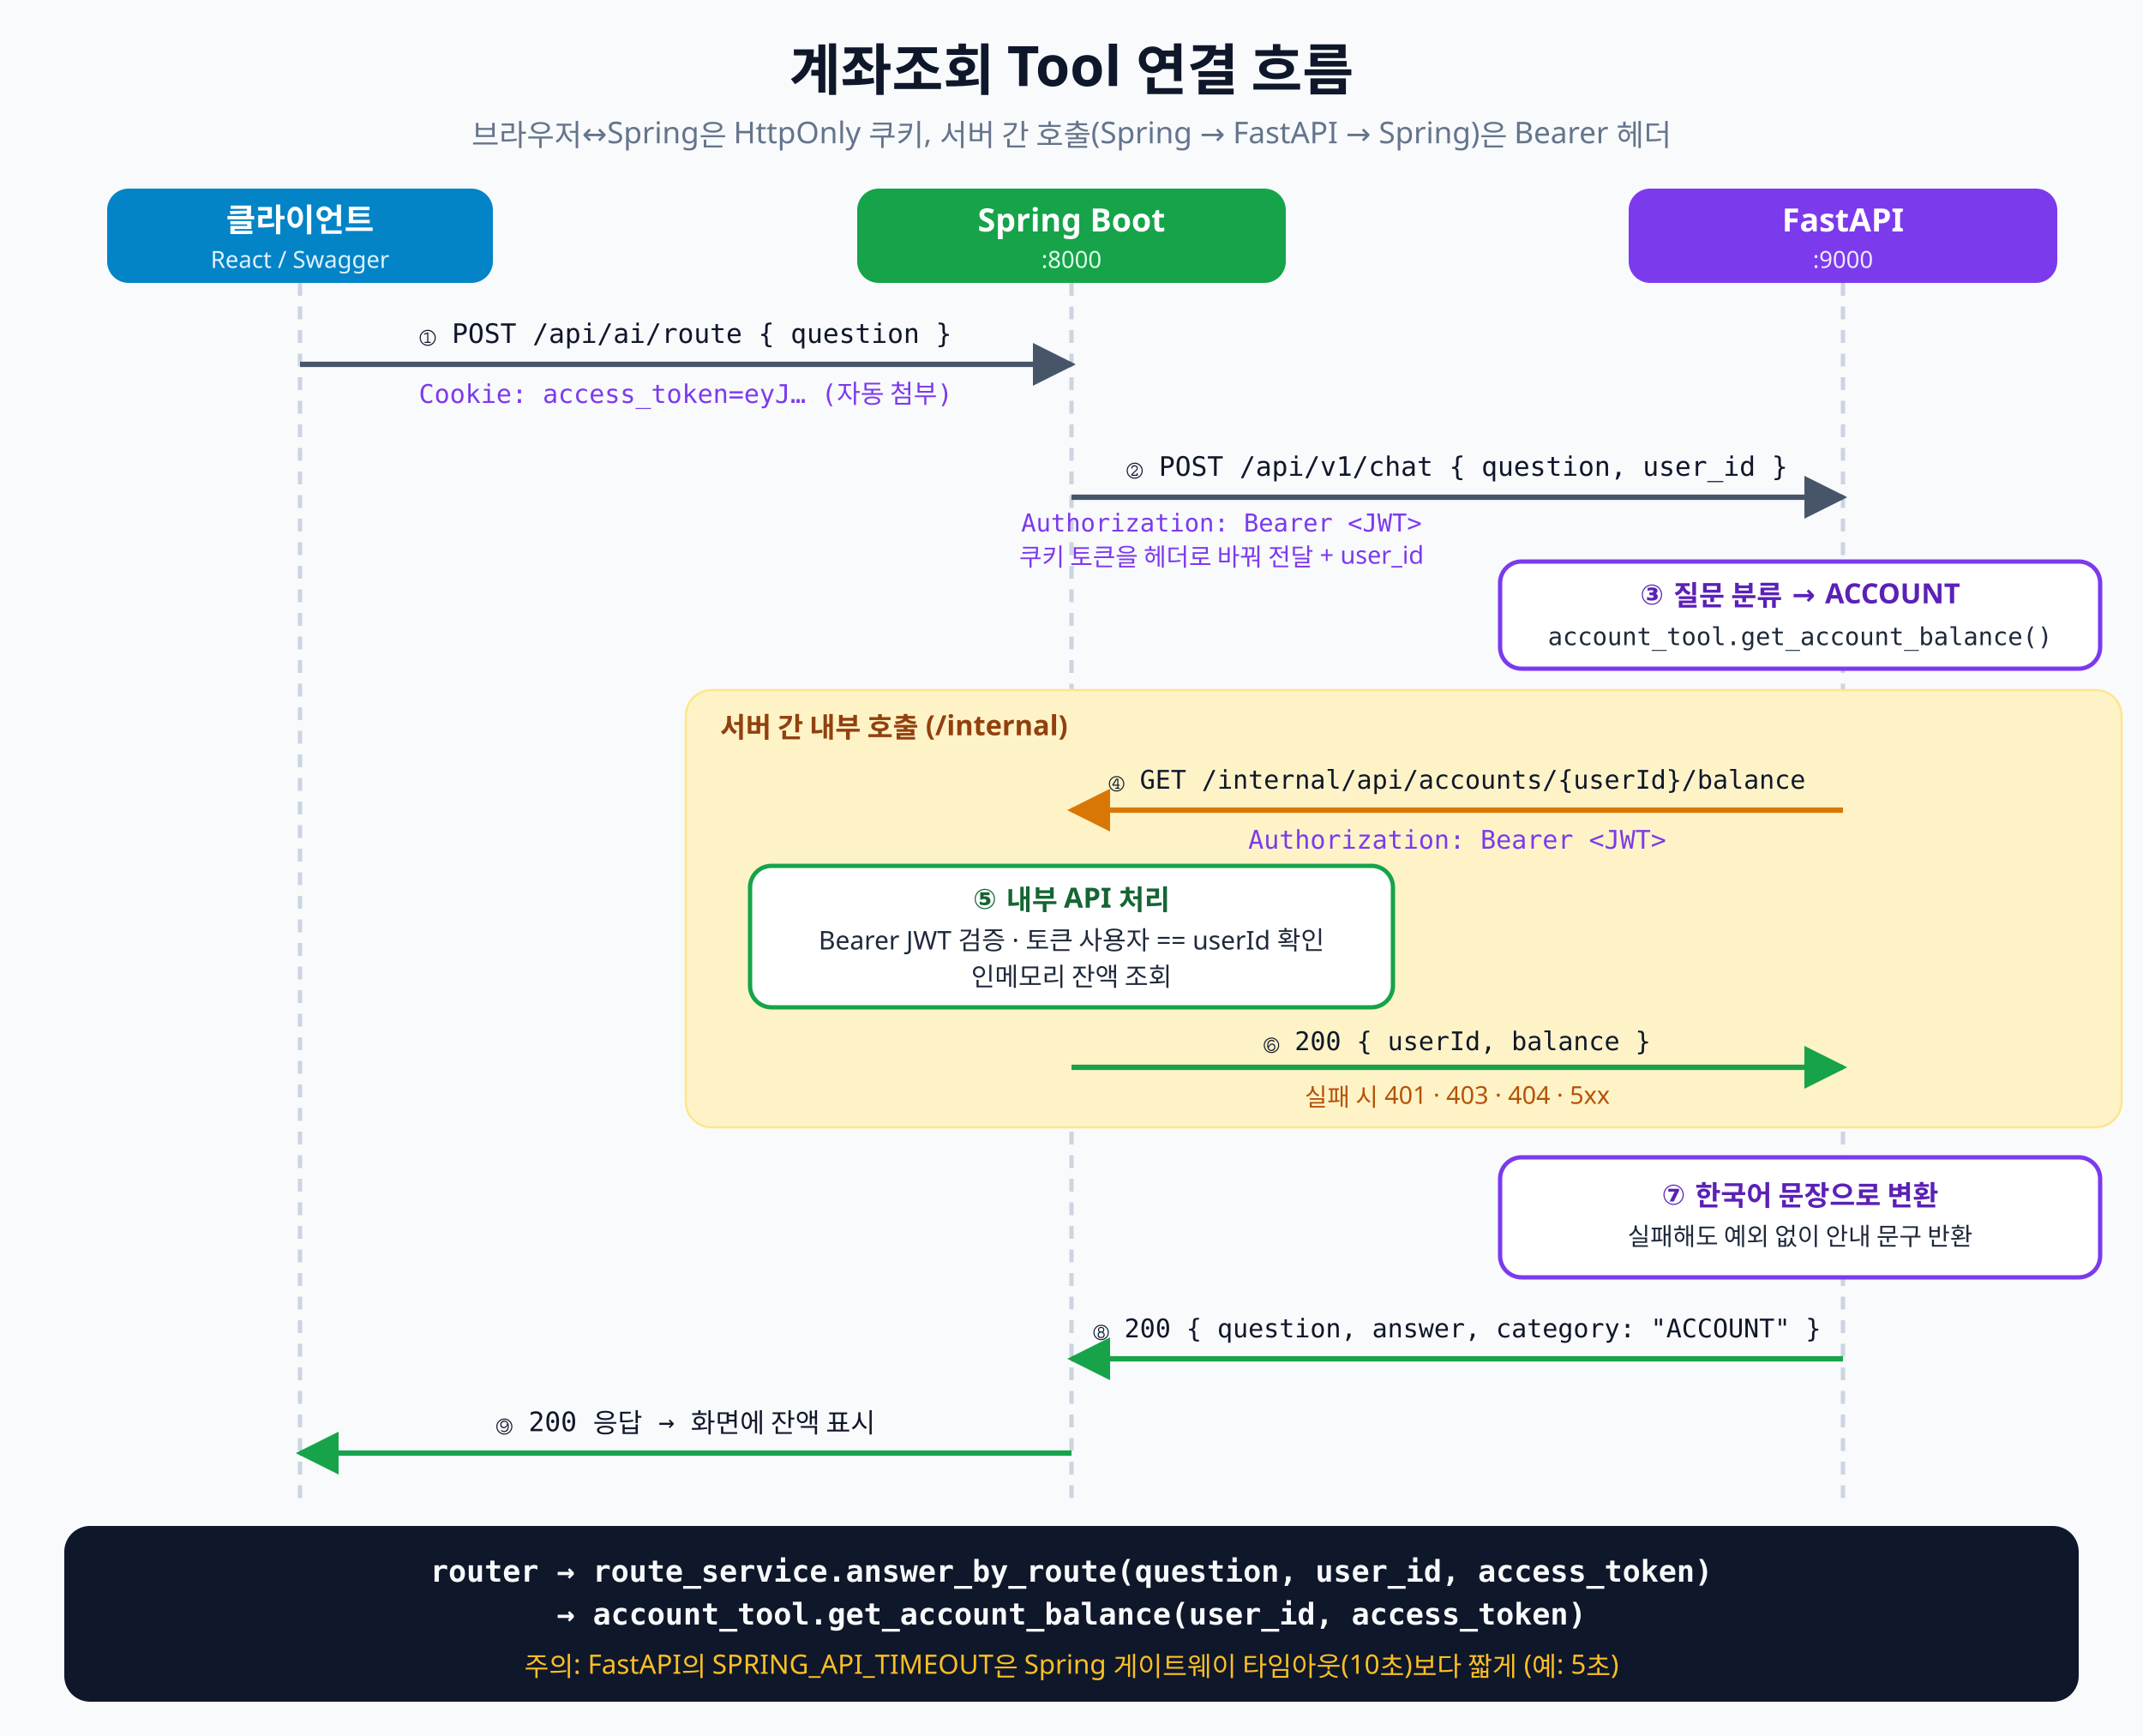
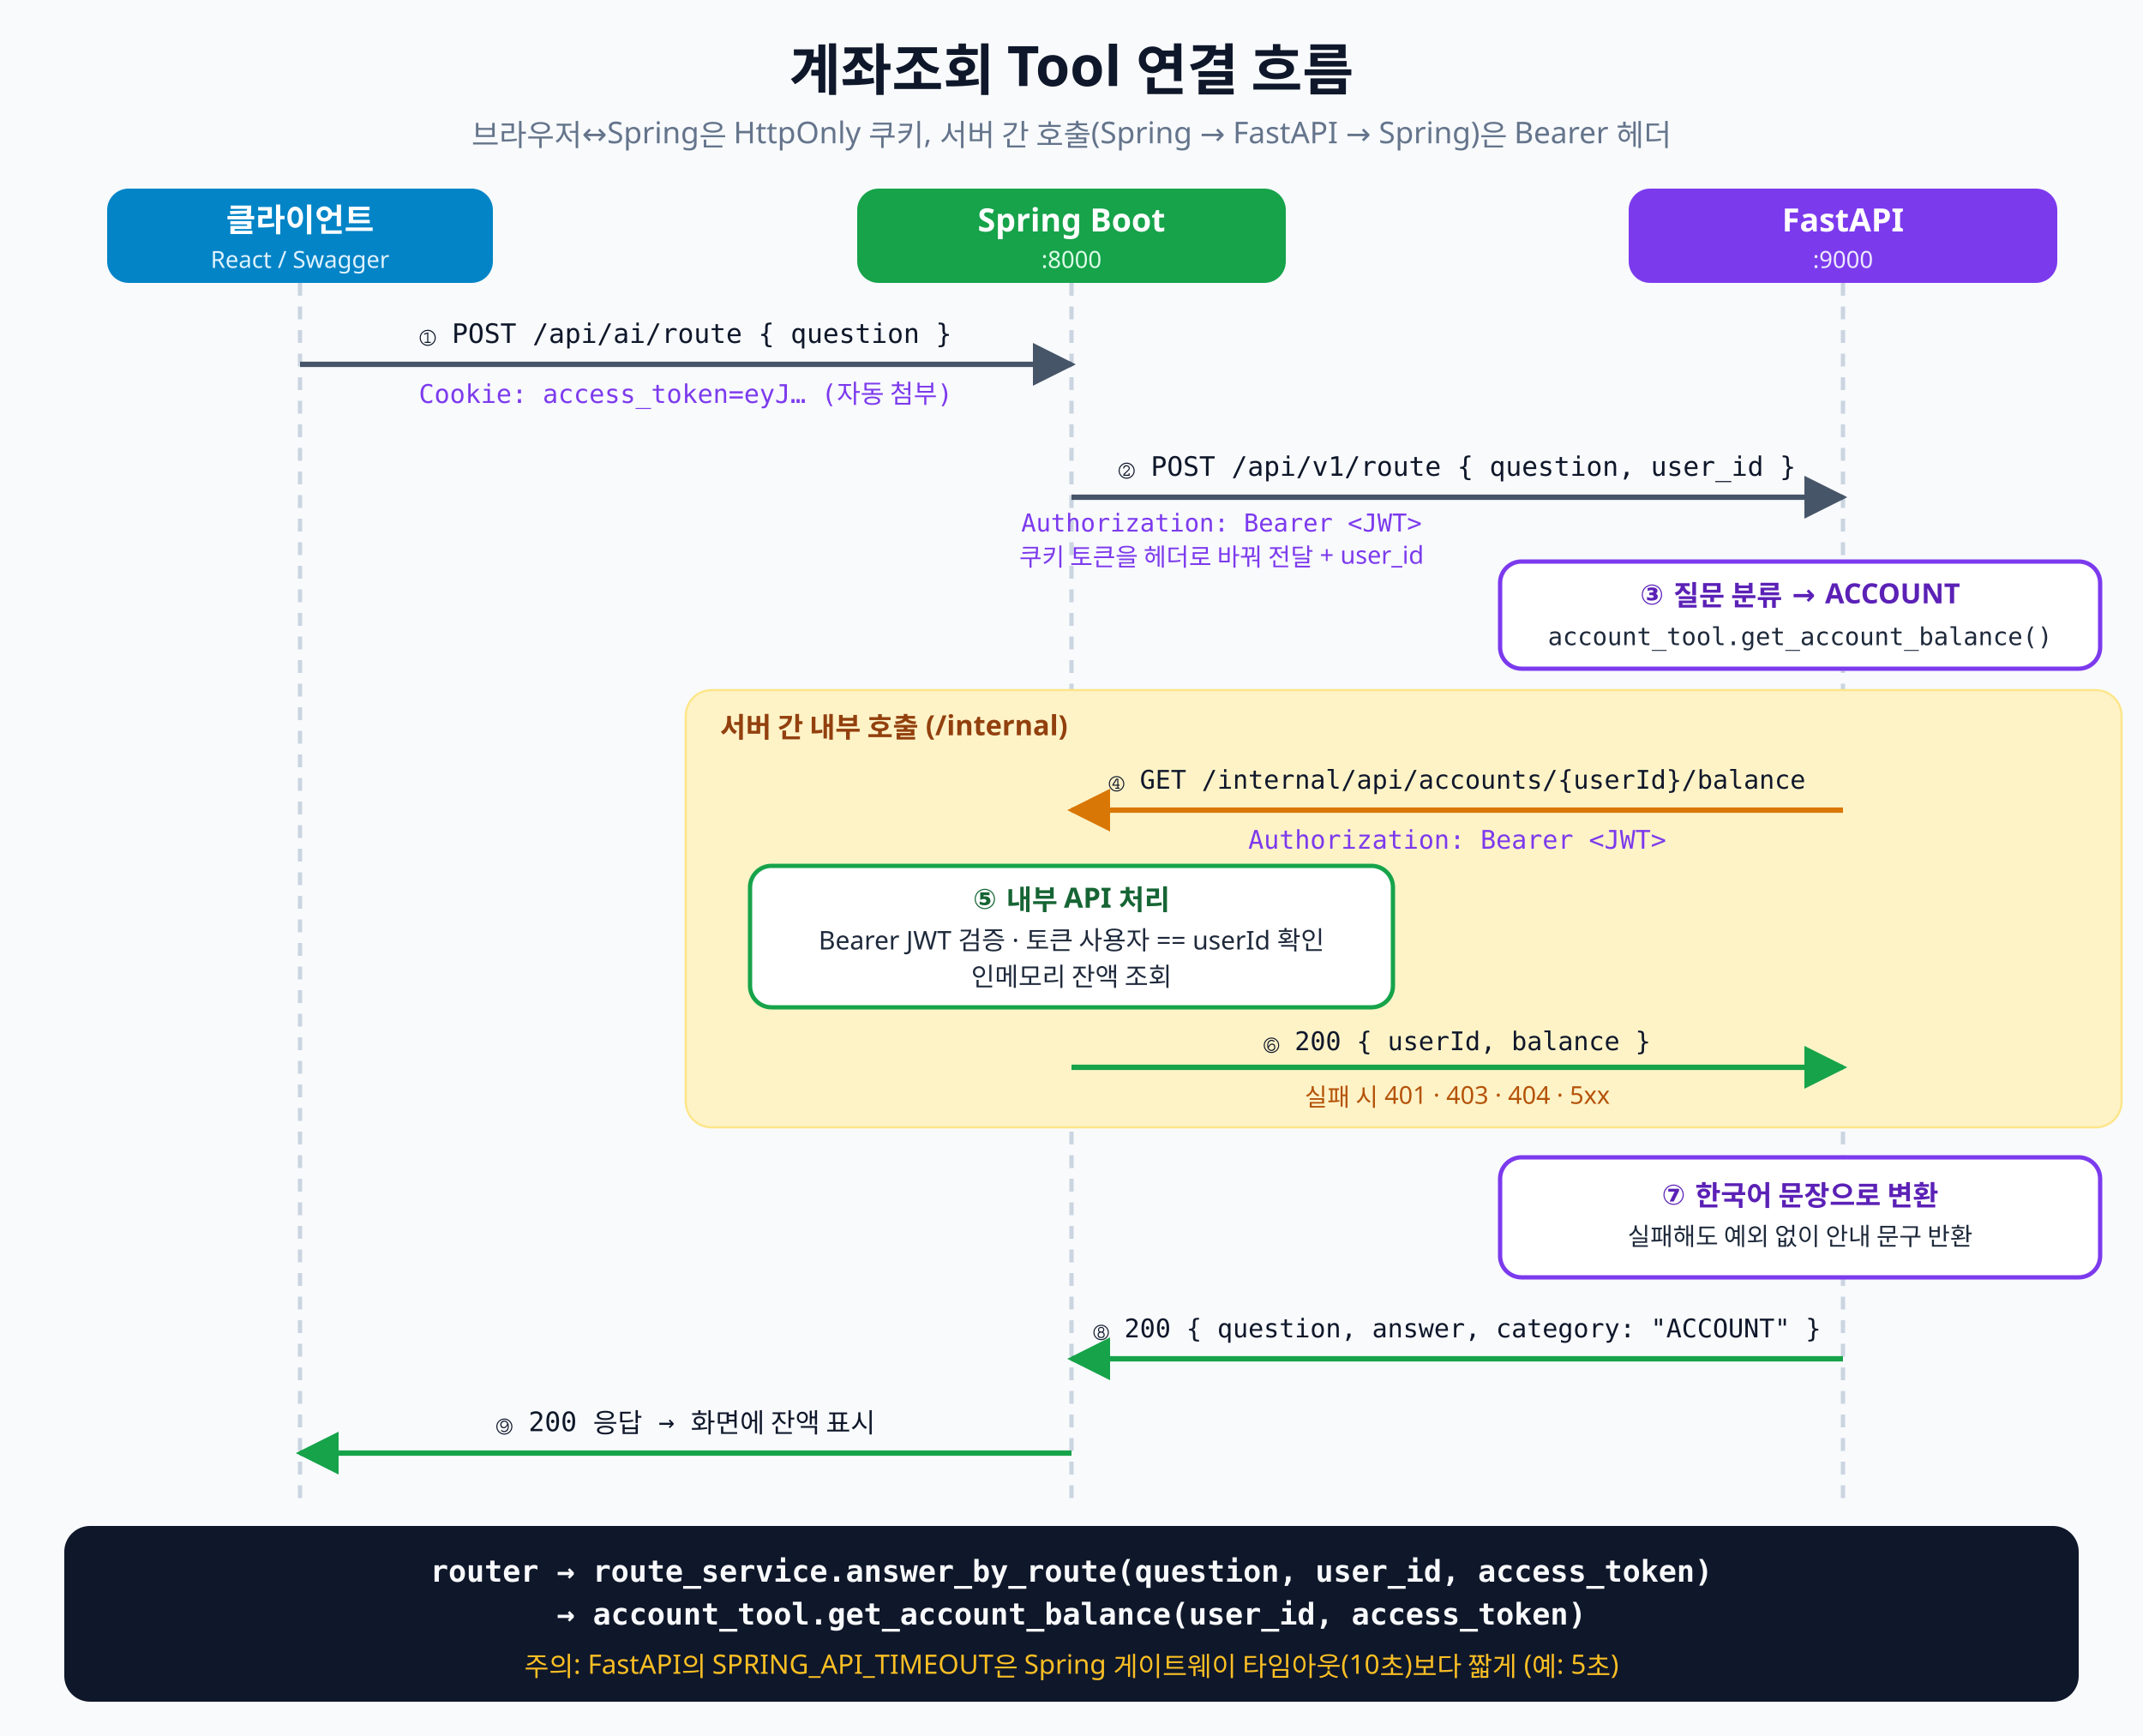
<svg xmlns="http://www.w3.org/2000/svg" width="1000" height="810" viewBox="0 0 1000 810" font-family="'Malgun Gothic','Noto Sans KR','WenQuanYi Zen Hei',sans-serif">
  <defs>
    <marker id="a" viewBox="0 0 10 10" refX="9" refY="5" markerWidth="8" markerHeight="8" orient="auto-start-reverse">
      <path d="M0,0 L10,5 L0,10 z" fill="#475569" />
    </marker>
    <marker id="g" viewBox="0 0 10 10" refX="9" refY="5" markerWidth="8" markerHeight="8" orient="auto-start-reverse">
      <path d="M0,0 L10,5 L0,10 z" fill="#16a34a" />
    </marker>
    <marker id="o" viewBox="0 0 10 10" refX="9" refY="5" markerWidth="8" markerHeight="8" orient="auto-start-reverse">
      <path d="M0,0 L10,5 L0,10 z" fill="#d97706" />
    </marker>
  </defs>
  <rect width="1000" height="810" fill="#f8fafc" />
  <text x="500" y="42" text-anchor="middle" font-size="26" font-weight="bold" fill="#0f172a">계좌조회 Tool 연결 흐름</text>
  <text x="500" y="68" text-anchor="middle" font-size="14" fill="#64748b">브라우저↔Spring은 HttpOnly 쿠키, 서버 간 호출(Spring → FastAPI → Spring)은 Bearer 헤더</text>
  <g stroke="#cbd5e1" stroke-width="2" stroke-dasharray="6 5">
    <line x1="140" y1="132" x2="140" y2="700" />
    <line x1="500" y1="132" x2="500" y2="700" />
    <line x1="860" y1="132" x2="860" y2="700" />
  </g>
  <rect x="50" y="88" width="180" height="44" rx="10" fill="#0284c7" />
  <text x="140" y="108" text-anchor="middle" font-size="15" font-weight="bold" fill="#fff">클라이언트</text>
  <text x="140" y="125" text-anchor="middle" font-size="11" fill="#e0f2fe">React / Swagger</text>
  <rect x="400" y="88" width="200" height="44" rx="10" fill="#16a34a" />
  <text x="500" y="108" text-anchor="middle" font-size="15" font-weight="bold" fill="#fff">Spring Boot</text>
  <text x="500" y="125" text-anchor="middle" font-size="11" fill="#dcfce7">:8000</text>
  <rect x="760" y="88" width="200" height="44" rx="10" fill="#7c3aed" />
  <text x="860" y="108" text-anchor="middle" font-size="15" font-weight="bold" fill="#fff">FastAPI</text>
  <text x="860" y="125" text-anchor="middle" font-size="11" fill="#ede9fe">:9000</text>
  <rect x="320" y="322" width="670" height="204" rx="12" fill="#fef3c7" stroke="#fde68a" />
  <text x="336" y="344" font-size="13" font-weight="bold" fill="#92400e">서버 간 내부 호출 (/internal)</text>
  <text x="320" y="160" text-anchor="middle" font-size="12.5" font-family="Consolas,monospace" fill="#0f172a">① POST /api/ai/route  { question }</text>
  <line x1="140" y1="170" x2="500" y2="170" stroke="#475569" stroke-width="2.5" marker-end="url(#a)" />
  <text x="320" y="188" text-anchor="middle" font-size="12" font-family="Consolas,monospace" fill="#7c3aed">Cookie: access_token=eyJ… (자동 첨부)</text>
-   <text x="680" y="222" text-anchor="middle" font-size="12.5" font-family="Consolas,monospace" fill="#0f172a">② POST /api/v1/chat  { question, user_id }</text>
+   <text x="680" y="222" text-anchor="middle" font-size="12.5" font-family="Consolas,monospace" fill="#0f172a">② POST /api/v1/route  { question, user_id }</text>
  <line x1="500" y1="232" x2="860" y2="232" stroke="#475569" stroke-width="2.5" marker-end="url(#a)" />
  <text x="570" y="248" text-anchor="middle" font-size="11.5" font-family="Consolas,monospace" fill="#7c3aed">Authorization: Bearer &lt;JWT&gt;</text>
  <text x="570" y="264" text-anchor="middle" font-size="11.5" fill="#7c3aed">쿠키 토큰을 헤더로 바꿔 전달 + user_id</text>
  <rect x="700" y="262" width="280" height="50" rx="10" fill="#fff" stroke="#7c3aed" stroke-width="2" />
  <text x="840" y="282" text-anchor="middle" font-size="13" font-weight="bold" fill="#5b21b6">③ 질문 분류 → ACCOUNT</text>
  <text x="840" y="301" text-anchor="middle" font-size="11.5" fill="#1e293b" font-family="Consolas,monospace">account_tool.get_account_balance()</text>
  <text x="680" y="368" text-anchor="middle" font-size="12" font-family="Consolas,monospace" fill="#0f172a">④ GET /internal/api/accounts/{userId}/balance</text>
  <line x1="860" y1="378" x2="500" y2="378" stroke="#d97706" stroke-width="2.5" marker-end="url(#o)" />
  <text x="680" y="396" text-anchor="middle" font-size="12" font-family="Consolas,monospace" fill="#7c3aed">Authorization: Bearer &lt;JWT&gt;</text>
  <rect x="350" y="404" width="300" height="66" rx="10" fill="#fff" stroke="#16a34a" stroke-width="2" />
  <text x="500" y="424" text-anchor="middle" font-size="13" font-weight="bold" fill="#166534">⑤ 내부 API 처리</text>
  <text x="500" y="443" text-anchor="middle" font-size="12" fill="#1e293b">Bearer JWT 검증 · 토큰 사용자 == userId 확인</text>
  <text x="500" y="460" text-anchor="middle" font-size="12" fill="#1e293b">인메모리 잔액 조회</text>
  <text x="680" y="490" text-anchor="middle" font-size="12" font-family="Consolas,monospace" fill="#0f172a">⑥ 200 { userId, balance }</text>
  <line x1="500" y1="498" x2="860" y2="498" stroke="#16a34a" stroke-width="2.5" marker-end="url(#g)" />
  <text x="680" y="516" text-anchor="middle" font-size="11.5" fill="#b45309">실패 시 401 · 403 · 404 · 5xx</text>
  <rect x="700" y="540" width="280" height="56" rx="10" fill="#fff" stroke="#7c3aed" stroke-width="2" />
  <text x="840" y="562" text-anchor="middle" font-size="13" font-weight="bold" fill="#5b21b6">⑦ 한국어 문장으로 변환</text>
  <text x="840" y="581" text-anchor="middle" font-size="11.5" fill="#1e293b">실패해도 예외 없이 안내 문구 반환</text>
  <text x="680" y="624" text-anchor="middle" font-size="12" font-family="Consolas,monospace" fill="#0f172a">⑧ 200 { question, answer, category: "ACCOUNT" }</text>
  <line x1="860" y1="634" x2="500" y2="634" stroke="#16a34a" stroke-width="2.5" marker-end="url(#g)" />
  <text x="320" y="668" text-anchor="middle" font-size="12.5" font-family="Consolas,monospace" fill="#0f172a">⑨ 200 응답 → 화면에 잔액 표시</text>
  <line x1="500" y1="678" x2="140" y2="678" stroke="#16a34a" stroke-width="2.5" marker-end="url(#g)" />
  <rect x="30" y="712" width="940" height="82" rx="12" fill="#0f172a" />
  <text x="500" y="738" text-anchor="middle" font-size="14" font-weight="bold" fill="#f8fafc" font-family="Consolas,monospace">router → route_service.answer_by_route(question, user_id, access_token)</text>
  <text x="500" y="758" text-anchor="middle" font-size="14" font-weight="bold" fill="#f8fafc" font-family="Consolas,monospace">→ account_tool.get_account_balance(user_id, access_token)</text>
  <text x="500" y="782" text-anchor="middle" font-size="12.5" fill="#fbbf24">주의: FastAPI의 SPRING_API_TIMEOUT은 Spring 게이트웨이 타임아웃(10초)보다 짧게 (예: 5초)</text>
</svg>
